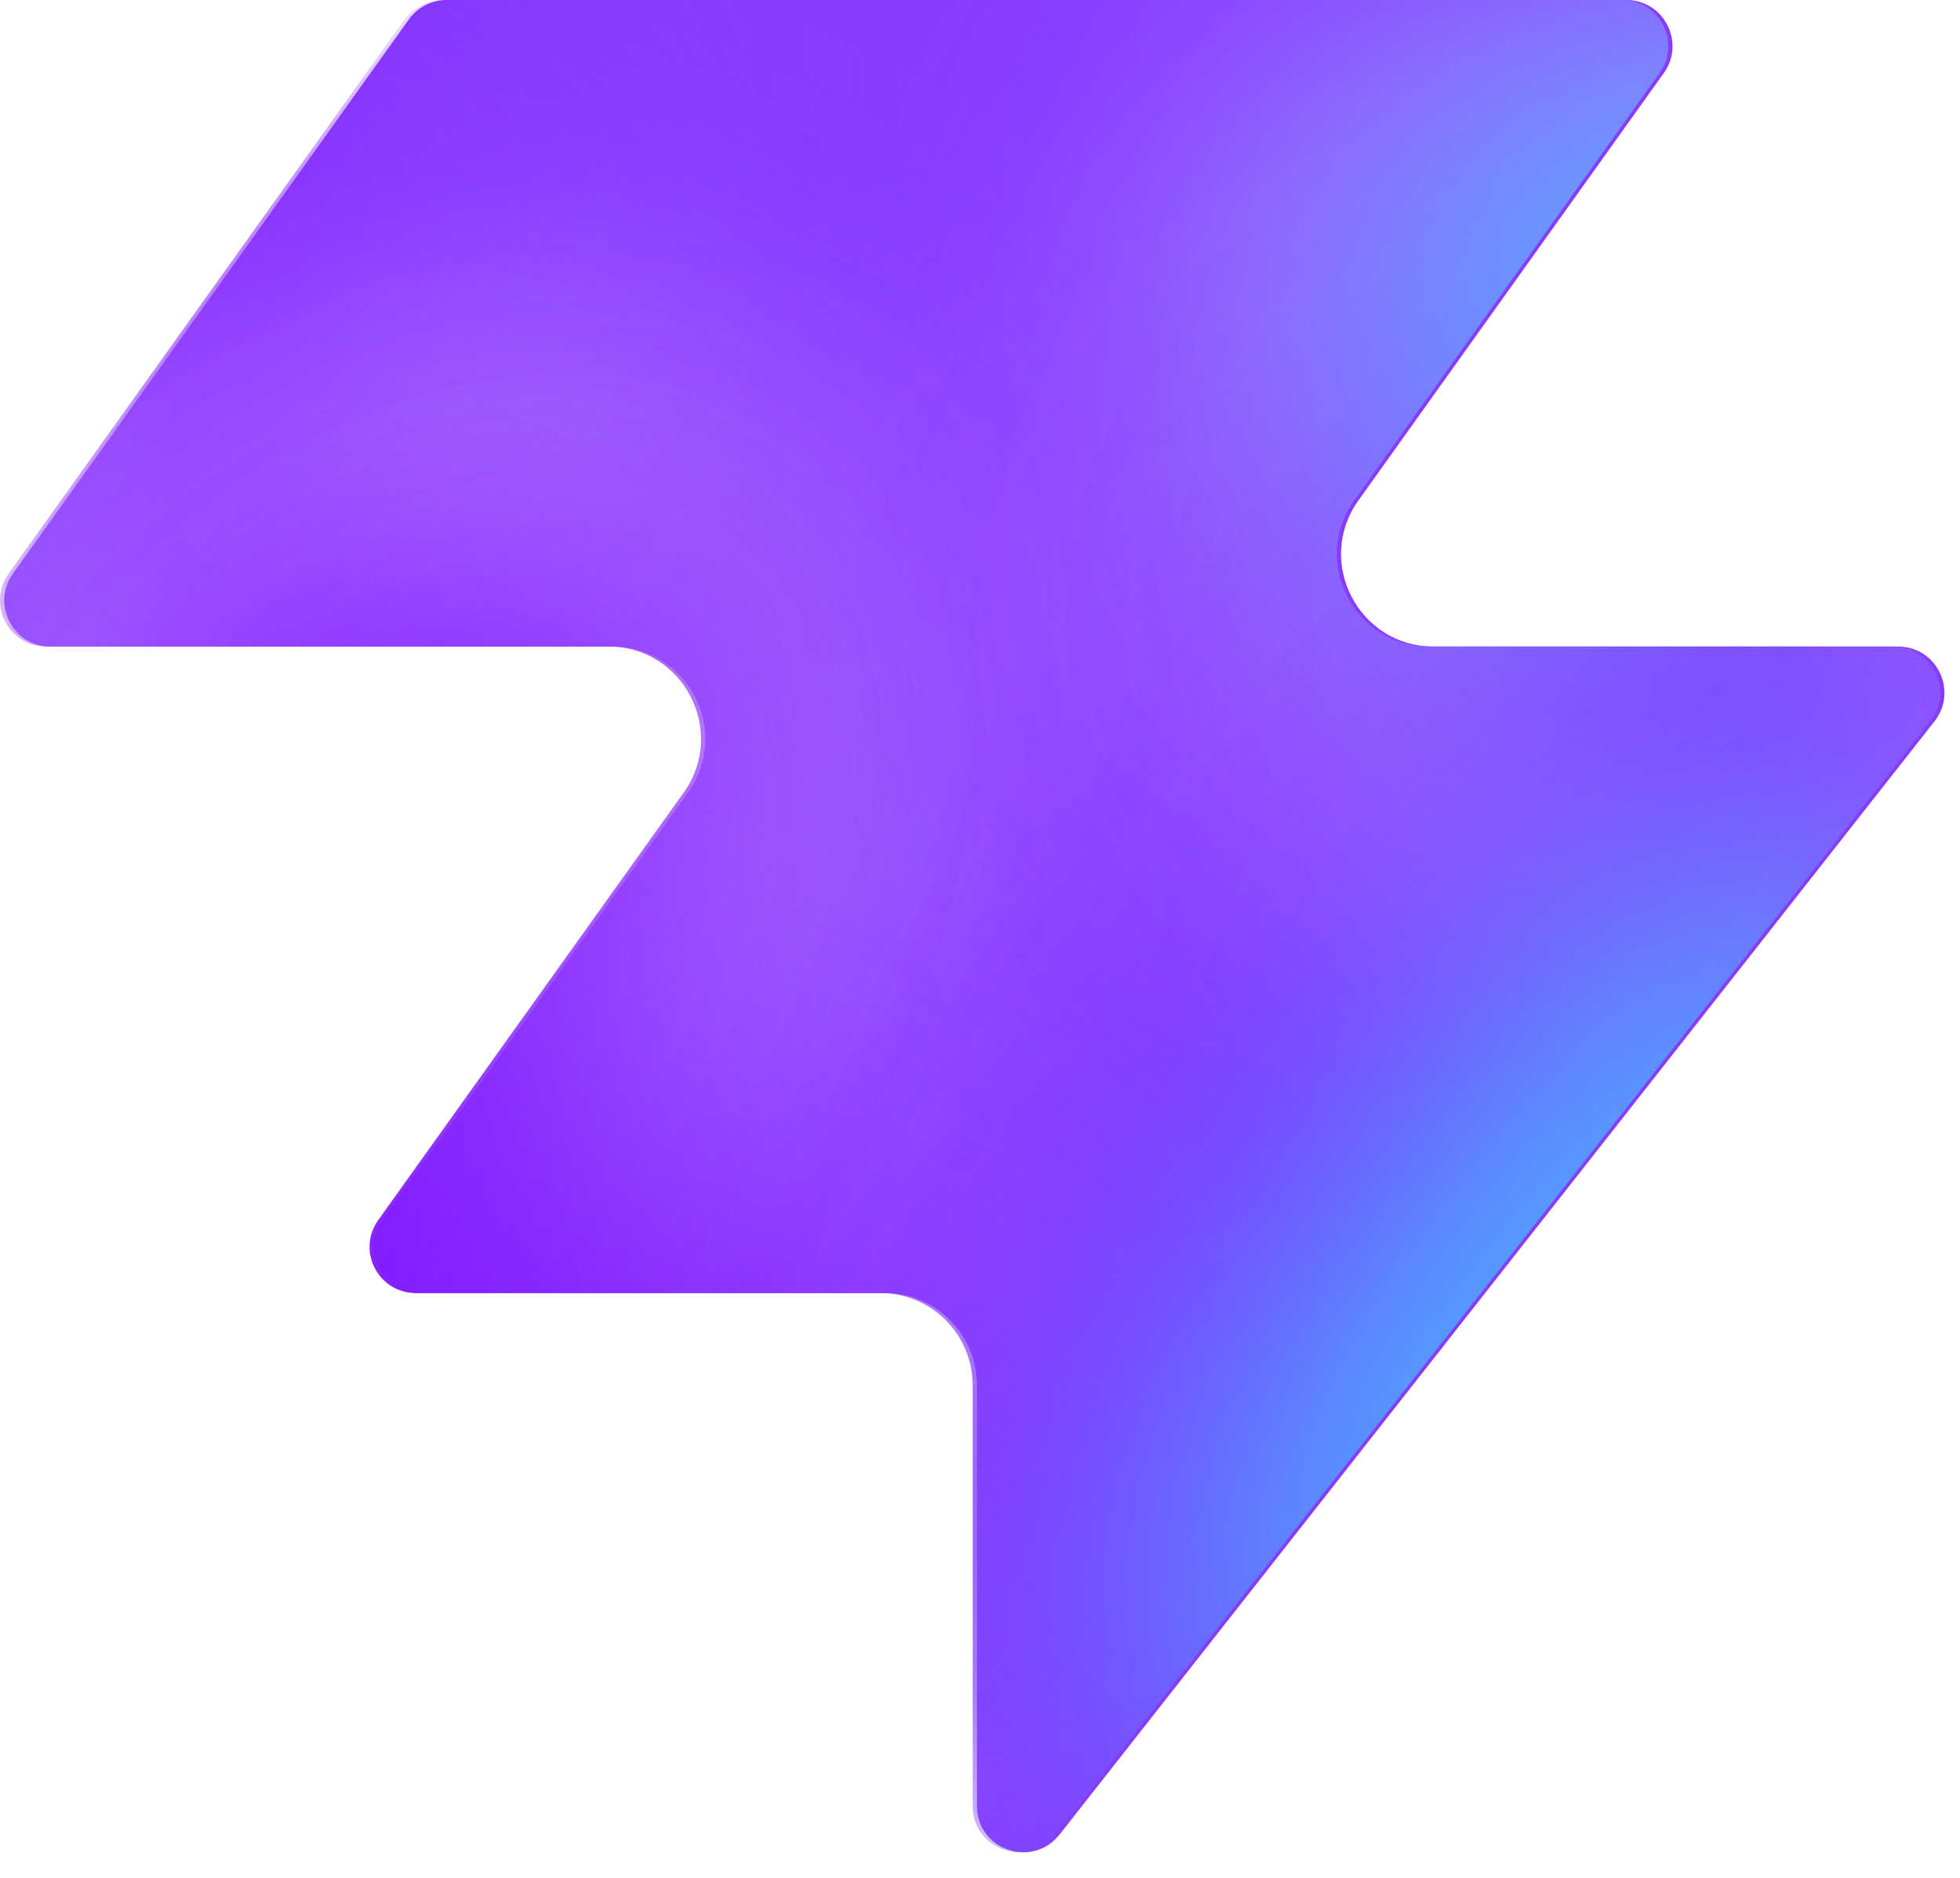
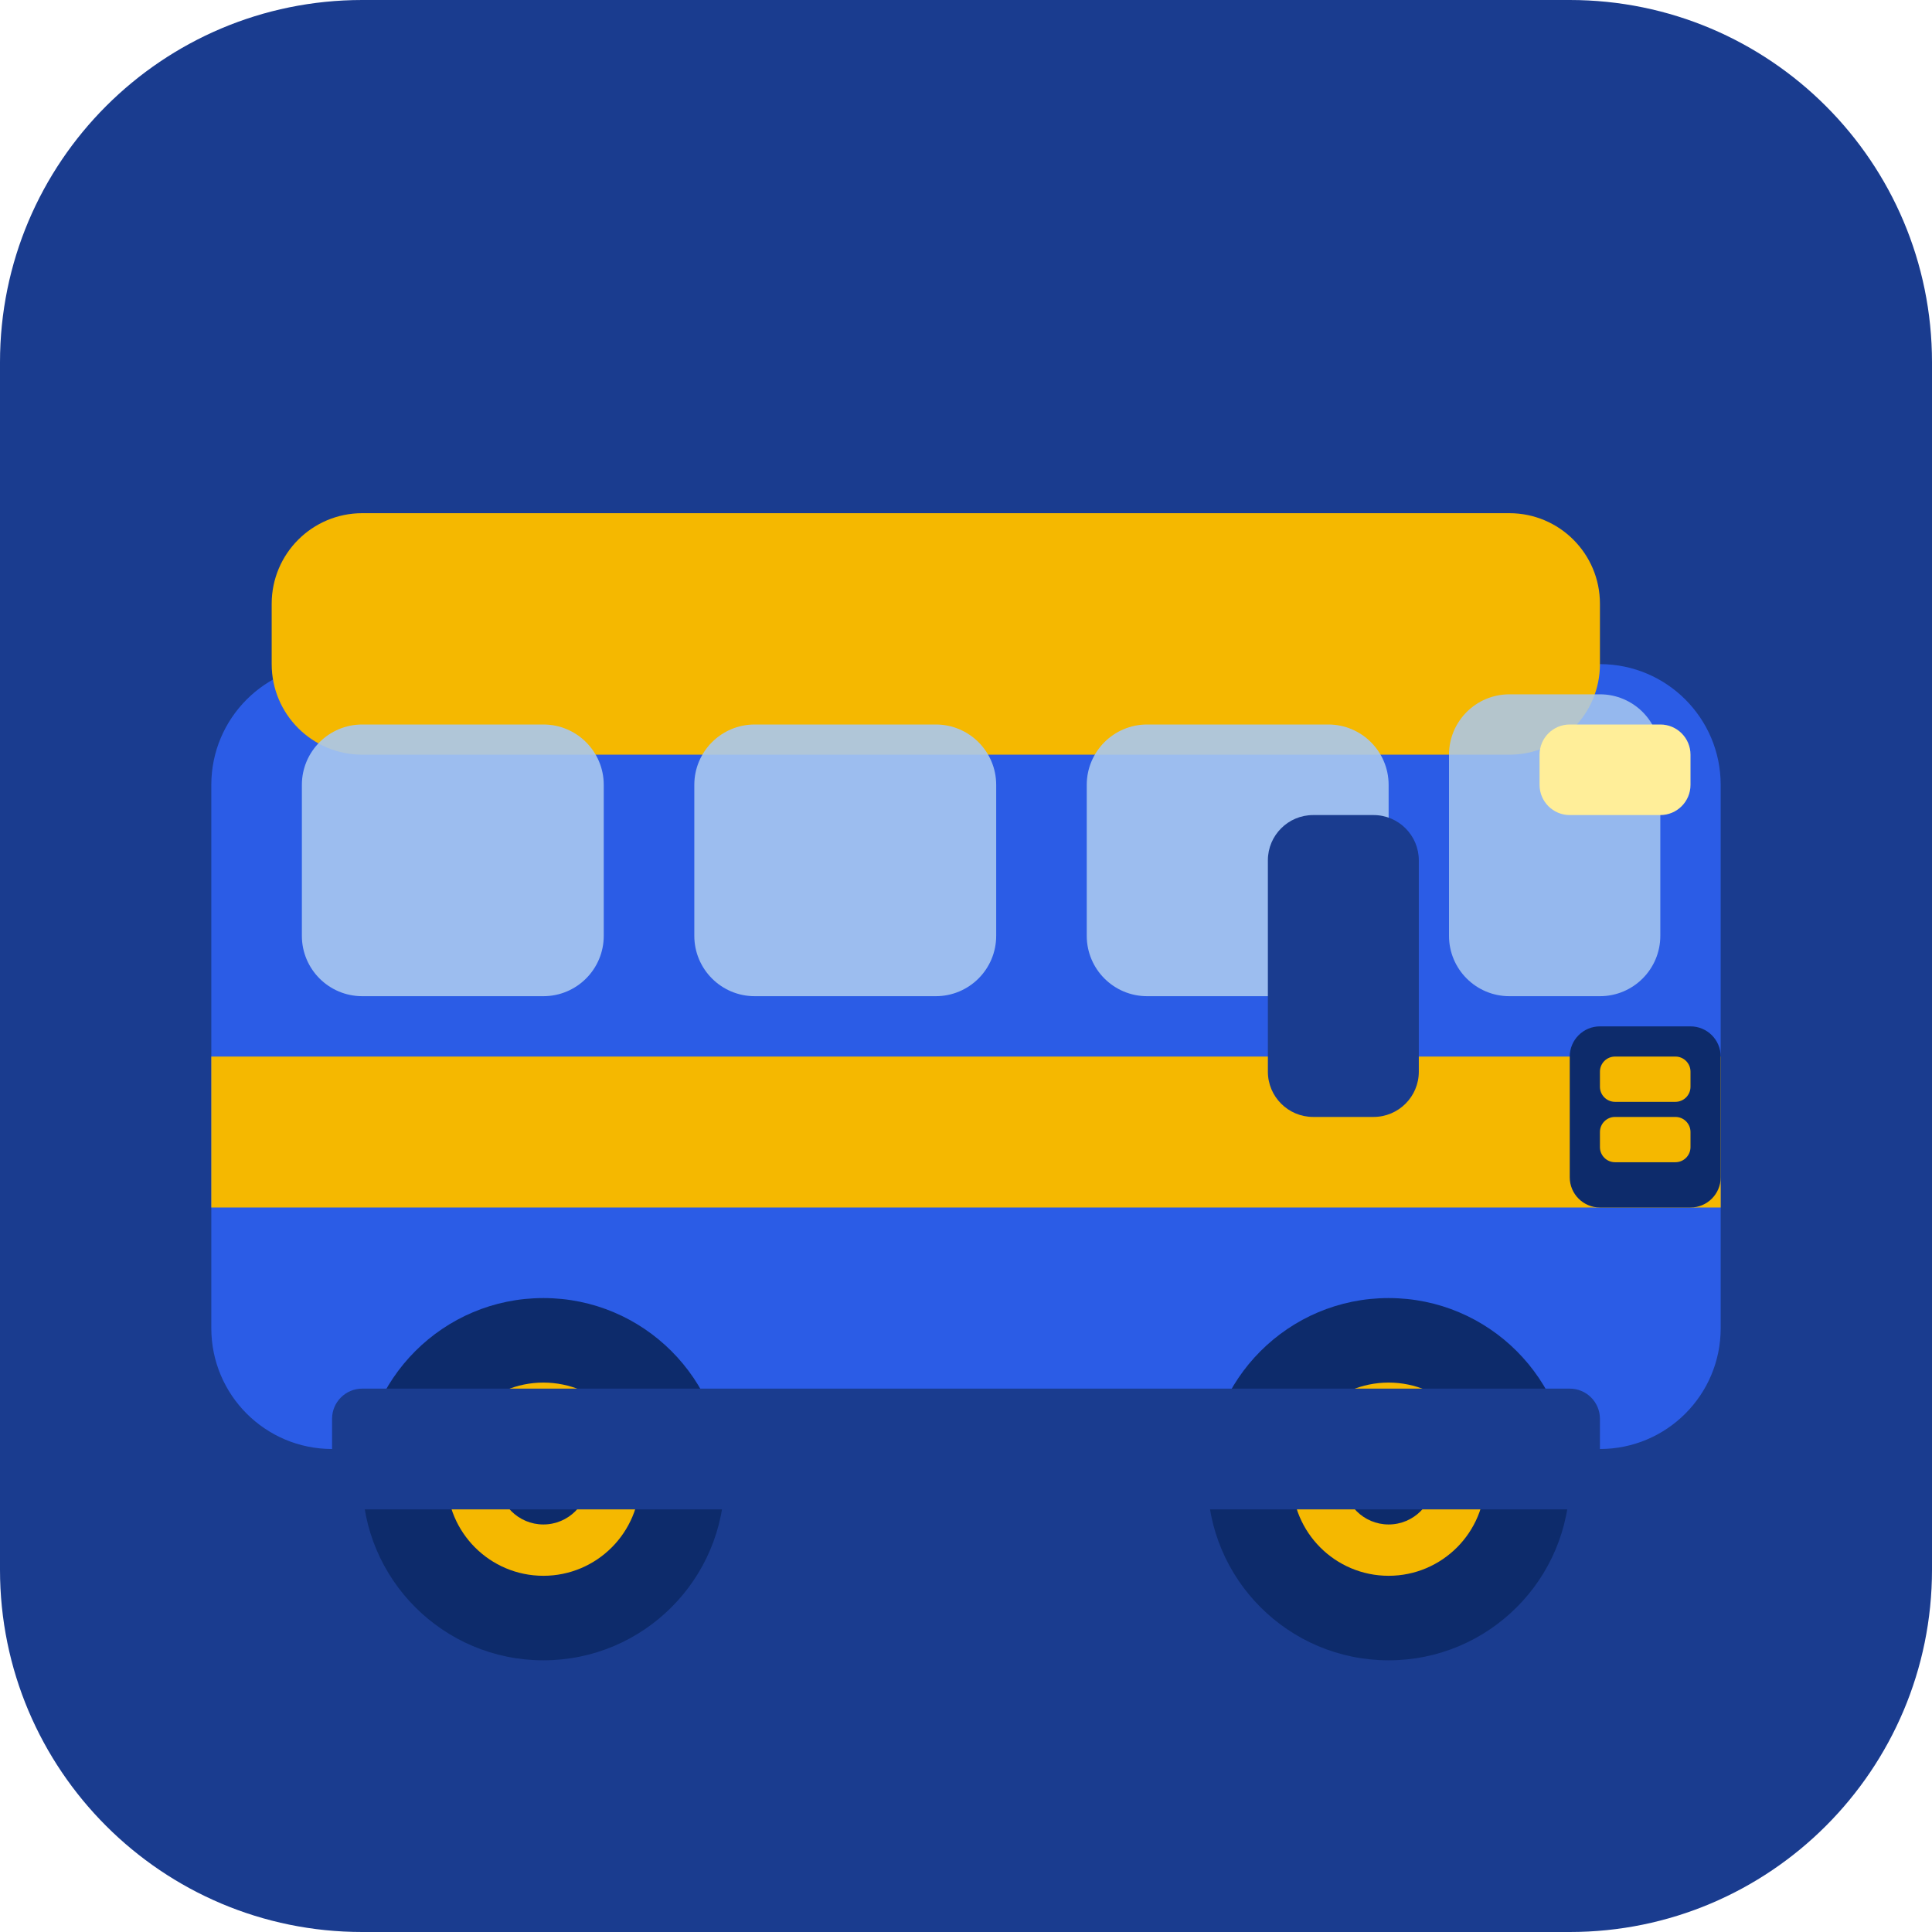
- <svg xmlns="http://www.w3.org/2000/svg" width="48" height="46" fill="none" viewBox="0 0 48 46">
-   <path fill="#863bff" d="M25.946 44.938c-.664.845-2.021.375-2.021-.698V33.937a2.26 2.26 0 0 0-2.262-2.262H10.287c-.92 0-1.456-1.04-.92-1.788l7.48-10.471c1.07-1.497 0-3.578-1.842-3.578H1.237c-.92 0-1.456-1.04-.92-1.788L10.013.474c.214-.297.556-.474.92-.474h28.894c.92 0 1.456 1.04.92 1.788l-7.48 10.471c-1.07 1.498 0 3.579 1.842 3.579h11.377c.943 0 1.473 1.088.89 1.83L25.947 44.94z" style="fill:#863bff;fill:color(display-p3 .525 .23 1);fill-opacity:1" />
-   <mask id="a" width="48" height="46" x="0" y="0" maskUnits="userSpaceOnUse" style="mask-type:alpha">
-     <path fill="#000" d="M25.842 44.938c-.664.844-2.021.375-2.021-.698V33.937a2.26 2.26 0 0 0-2.262-2.262H10.183c-.92 0-1.456-1.04-.92-1.788l7.48-10.471c1.07-1.498 0-3.579-1.842-3.579H1.133c-.92 0-1.456-1.04-.92-1.787L9.91.473c.214-.297.556-.474.92-.474h28.894c.92 0 1.456 1.04.92 1.788l-7.48 10.471c-1.07 1.498 0 3.578 1.842 3.578h11.377c.943 0 1.473 1.088.89 1.832L25.843 44.94z" style="fill:#000;fill-opacity:1" />
-   </mask>
-   <g mask="url(#a)">
-     <g filter="url(#b)">
-       <ellipse cx="5.508" cy="14.704" fill="#ede6ff" rx="5.508" ry="14.704" style="fill:#ede6ff;fill:color(display-p3 .927 .903 1);fill-opacity:1" transform="matrix(.00324 1 1 -.00324 -4.47 31.516)" />
-     </g>
-     <g filter="url(#c)">
-       <ellipse cx="10.399" cy="29.851" fill="#ede6ff" rx="10.399" ry="29.851" style="fill:#ede6ff;fill:color(display-p3 .927 .903 1);fill-opacity:1" transform="matrix(.00324 1 1 -.00324 -39.328 7.883)" />
-     </g>
-     <g filter="url(#d)">
-       <ellipse cx="5.508" cy="30.487" fill="#7e14ff" rx="5.508" ry="30.487" style="fill:#7e14ff;fill:color(display-p3 .492 .077 1);fill-opacity:1" transform="rotate(89.814 -25.913 -14.639)scale(1 -1)" />
-     </g>
-     <g filter="url(#e)">
-       <ellipse cx="5.508" cy="30.599" fill="#7e14ff" rx="5.508" ry="30.599" style="fill:#7e14ff;fill:color(display-p3 .492 .077 1);fill-opacity:1" transform="rotate(89.814 -32.644 -3.334)scale(1 -1)" />
-     </g>
-     <g filter="url(#f)">
-       <ellipse cx="5.508" cy="30.599" fill="#7e14ff" rx="5.508" ry="30.599" style="fill:#7e14ff;fill:color(display-p3 .492 .077 1);fill-opacity:1" transform="matrix(.00324 1 1 -.00324 -34.34 30.47)" />
-     </g>
-     <g filter="url(#g)">
-       <ellipse cx="14.072" cy="22.078" fill="#ede6ff" rx="14.072" ry="22.078" style="fill:#ede6ff;fill:color(display-p3 .927 .903 1);fill-opacity:1" transform="rotate(93.35 24.506 48.493)scale(-1 1)" />
-     </g>
-     <g filter="url(#h)">
-       <ellipse cx="3.47" cy="21.501" fill="#7e14ff" rx="3.47" ry="21.501" style="fill:#7e14ff;fill:color(display-p3 .492 .077 1);fill-opacity:1" transform="rotate(89.009 28.708 47.59)scale(-1 1)" />
-     </g>
-     <g filter="url(#i)">
-       <ellipse cx="3.47" cy="21.501" fill="#7e14ff" rx="3.47" ry="21.501" style="fill:#7e14ff;fill:color(display-p3 .492 .077 1);fill-opacity:1" transform="rotate(89.009 28.708 47.59)scale(-1 1)" />
-     </g>
-     <g filter="url(#j)">
-       <ellipse cx=".387" cy="8.972" fill="#7e14ff" rx="4.407" ry="29.108" style="fill:#7e14ff;fill:color(display-p3 .492 .077 1);fill-opacity:1" transform="rotate(39.51 .387 8.972)" />
-     </g>
-     <g filter="url(#k)">
-       <ellipse cx="47.523" cy="-6.092" fill="#7e14ff" rx="4.407" ry="29.108" style="fill:#7e14ff;fill:color(display-p3 .492 .077 1);fill-opacity:1" transform="rotate(37.892 47.523 -6.092)" />
-     </g>
-     <g filter="url(#l)">
-       <ellipse cx="41.412" cy="6.333" fill="#47bfff" rx="5.971" ry="9.665" style="fill:#47bfff;fill:color(display-p3 .28 .748 1);fill-opacity:1" transform="rotate(37.892 41.412 6.333)" />
-     </g>
-     <g filter="url(#m)">
-       <ellipse cx="-1.879" cy="38.332" fill="#7e14ff" rx="4.407" ry="29.108" style="fill:#7e14ff;fill:color(display-p3 .492 .077 1);fill-opacity:1" transform="rotate(37.892 -1.88 38.332)" />
-     </g>
-     <g filter="url(#n)">
-       <ellipse cx="-1.879" cy="38.332" fill="#7e14ff" rx="4.407" ry="29.108" style="fill:#7e14ff;fill:color(display-p3 .492 .077 1);fill-opacity:1" transform="rotate(37.892 -1.88 38.332)" />
-     </g>
-     <g filter="url(#o)">
-       <ellipse cx="35.651" cy="29.907" fill="#7e14ff" rx="4.407" ry="29.108" style="fill:#7e14ff;fill:color(display-p3 .492 .077 1);fill-opacity:1" transform="rotate(37.892 35.651 29.907)" />
-     </g>
-     <g filter="url(#p)">
-       <ellipse cx="38.418" cy="32.4" fill="#47bfff" rx="5.971" ry="15.297" style="fill:#47bfff;fill:color(display-p3 .28 .748 1);fill-opacity:1" transform="rotate(37.892 38.418 32.4)" />
-     </g>
-   </g>
-   <defs>
-     <filter id="b" width="60.045" height="41.654" x="-19.77" y="16.149" color-interpolation-filters="sRGB" filterUnits="userSpaceOnUse">
-       <feFlood flood-opacity="0" result="BackgroundImageFix" />
-       <feBlend in="SourceGraphic" in2="BackgroundImageFix" result="shape" />
-       <feGaussianBlur result="effect1_foregroundBlur_2002_17158" stdDeviation="7.659" />
-     </filter>
-     <filter id="c" width="90.34" height="51.437" x="-54.613" y="-7.533" color-interpolation-filters="sRGB" filterUnits="userSpaceOnUse">
-       <feFlood flood-opacity="0" result="BackgroundImageFix" />
-       <feBlend in="SourceGraphic" in2="BackgroundImageFix" result="shape" />
-       <feGaussianBlur result="effect1_foregroundBlur_2002_17158" stdDeviation="7.659" />
-     </filter>
-     <filter id="d" width="79.355" height="29.4" x="-49.64" y="2.03" color-interpolation-filters="sRGB" filterUnits="userSpaceOnUse">
-       <feFlood flood-opacity="0" result="BackgroundImageFix" />
-       <feBlend in="SourceGraphic" in2="BackgroundImageFix" result="shape" />
-       <feGaussianBlur result="effect1_foregroundBlur_2002_17158" stdDeviation="4.596" />
-     </filter>
-     <filter id="e" width="79.579" height="29.4" x="-45.045" y="20.029" color-interpolation-filters="sRGB" filterUnits="userSpaceOnUse">
-       <feFlood flood-opacity="0" result="BackgroundImageFix" />
-       <feBlend in="SourceGraphic" in2="BackgroundImageFix" result="shape" />
-       <feGaussianBlur result="effect1_foregroundBlur_2002_17158" stdDeviation="4.596" />
-     </filter>
-     <filter id="f" width="79.579" height="29.4" x="-43.513" y="21.178" color-interpolation-filters="sRGB" filterUnits="userSpaceOnUse">
-       <feFlood flood-opacity="0" result="BackgroundImageFix" />
-       <feBlend in="SourceGraphic" in2="BackgroundImageFix" result="shape" />
-       <feGaussianBlur result="effect1_foregroundBlur_2002_17158" stdDeviation="4.596" />
-     </filter>
-     <filter id="g" width="74.749" height="58.852" x="15.756" y="-17.901" color-interpolation-filters="sRGB" filterUnits="userSpaceOnUse">
-       <feFlood flood-opacity="0" result="BackgroundImageFix" />
-       <feBlend in="SourceGraphic" in2="BackgroundImageFix" result="shape" />
-       <feGaussianBlur result="effect1_foregroundBlur_2002_17158" stdDeviation="7.659" />
-     </filter>
-     <filter id="h" width="61.377" height="25.362" x="23.548" y="2.284" color-interpolation-filters="sRGB" filterUnits="userSpaceOnUse">
-       <feFlood flood-opacity="0" result="BackgroundImageFix" />
-       <feBlend in="SourceGraphic" in2="BackgroundImageFix" result="shape" />
-       <feGaussianBlur result="effect1_foregroundBlur_2002_17158" stdDeviation="4.596" />
-     </filter>
-     <filter id="i" width="61.377" height="25.362" x="23.548" y="2.284" color-interpolation-filters="sRGB" filterUnits="userSpaceOnUse">
-       <feFlood flood-opacity="0" result="BackgroundImageFix" />
-       <feBlend in="SourceGraphic" in2="BackgroundImageFix" result="shape" />
-       <feGaussianBlur result="effect1_foregroundBlur_2002_17158" stdDeviation="4.596" />
-     </filter>
-     <filter id="j" width="56.045" height="63.649" x="-27.636" y="-22.853" color-interpolation-filters="sRGB" filterUnits="userSpaceOnUse">
-       <feFlood flood-opacity="0" result="BackgroundImageFix" />
-       <feBlend in="SourceGraphic" in2="BackgroundImageFix" result="shape" />
-       <feGaussianBlur result="effect1_foregroundBlur_2002_17158" stdDeviation="4.596" />
-     </filter>
-     <filter id="k" width="54.814" height="64.646" x="20.116" y="-38.415" color-interpolation-filters="sRGB" filterUnits="userSpaceOnUse">
-       <feFlood flood-opacity="0" result="BackgroundImageFix" />
-       <feBlend in="SourceGraphic" in2="BackgroundImageFix" result="shape" />
-       <feGaussianBlur result="effect1_foregroundBlur_2002_17158" stdDeviation="4.596" />
-     </filter>
-     <filter id="l" width="33.541" height="35.313" x="24.641" y="-11.323" color-interpolation-filters="sRGB" filterUnits="userSpaceOnUse">
-       <feFlood flood-opacity="0" result="BackgroundImageFix" />
-       <feBlend in="SourceGraphic" in2="BackgroundImageFix" result="shape" />
-       <feGaussianBlur result="effect1_foregroundBlur_2002_17158" stdDeviation="4.596" />
-     </filter>
-     <filter id="m" width="54.814" height="64.646" x="-29.286" y="6.009" color-interpolation-filters="sRGB" filterUnits="userSpaceOnUse">
-       <feFlood flood-opacity="0" result="BackgroundImageFix" />
-       <feBlend in="SourceGraphic" in2="BackgroundImageFix" result="shape" />
-       <feGaussianBlur result="effect1_foregroundBlur_2002_17158" stdDeviation="4.596" />
-     </filter>
-     <filter id="n" width="54.814" height="64.646" x="-29.286" y="6.009" color-interpolation-filters="sRGB" filterUnits="userSpaceOnUse">
-       <feFlood flood-opacity="0" result="BackgroundImageFix" />
-       <feBlend in="SourceGraphic" in2="BackgroundImageFix" result="shape" />
-       <feGaussianBlur result="effect1_foregroundBlur_2002_17158" stdDeviation="4.596" />
-     </filter>
-     <filter id="o" width="54.814" height="64.646" x="8.244" y="-2.416" color-interpolation-filters="sRGB" filterUnits="userSpaceOnUse">
-       <feFlood flood-opacity="0" result="BackgroundImageFix" />
-       <feBlend in="SourceGraphic" in2="BackgroundImageFix" result="shape" />
-       <feGaussianBlur result="effect1_foregroundBlur_2002_17158" stdDeviation="4.596" />
-     </filter>
-     <filter id="p" width="39.409" height="43.623" x="18.713" y="10.588" color-interpolation-filters="sRGB" filterUnits="userSpaceOnUse">
-       <feFlood flood-opacity="0" result="BackgroundImageFix" />
-       <feBlend in="SourceGraphic" in2="BackgroundImageFix" result="shape" />
-       <feGaussianBlur result="effect1_foregroundBlur_2002_17158" stdDeviation="4.596" />
-     </filter>
-   </defs>
+ <svg xmlns="http://www.w3.org/2000/svg" viewBox="0 0 64 64" width="64" height="64">
+   <rect width="64" height="64" rx="12" fill="#1A3C8F" />
+   <rect x="7" y="22" width="50" height="26" rx="4" fill="#2B5CE6" />
+   <rect x="7" y="35" width="50" height="5" fill="#F5B800" />
+   <rect x="9" y="17" width="44" height="8" rx="3" fill="#F5B800" />
+   <rect x="10" y="24" width="10" height="9" rx="2" fill="#A8C8F0" opacity="0.9" />
+   <rect x="23" y="24" width="10" height="9" rx="2" fill="#A8C8F0" opacity="0.9" />
+   <rect x="36" y="24" width="10" height="9" rx="2" fill="#A8C8F0" opacity="0.9" />
+   <rect x="48" y="23" width="7" height="10" rx="2" fill="#A8C8F0" opacity="0.85" />
+   <rect x="52" y="34" width="5" height="6" rx="1" fill="#0D2B6B" />
+   <rect x="53" y="35" width="3" height="1.5" rx="0.5" fill="#F5B800" />
+   <rect x="53" y="37" width="3" height="1.5" rx="0.5" fill="#F5B800" />
+   <rect x="51" y="24" width="5" height="3" rx="1" fill="#FFEE99" />
+   <rect x="42" y="27" width="5" height="10" rx="1.5" fill="#1A3C8F" />
+   <circle cx="18" cy="49" r="6" fill="#0D2B6B" />
+   <circle cx="18" cy="49" r="3.2" fill="#F5B800" />
+   <circle cx="18" cy="49" r="1.5" fill="#0D2B6B" />
+   <circle cx="46" cy="49" r="6" fill="#0D2B6B" />
+   <circle cx="46" cy="49" r="3.2" fill="#F5B800" />
+   <circle cx="46" cy="49" r="1.5" fill="#0D2B6B" />
+   <rect x="11" y="46" width="42" height="4" rx="1" fill="#1A3C8F" />
</svg>
